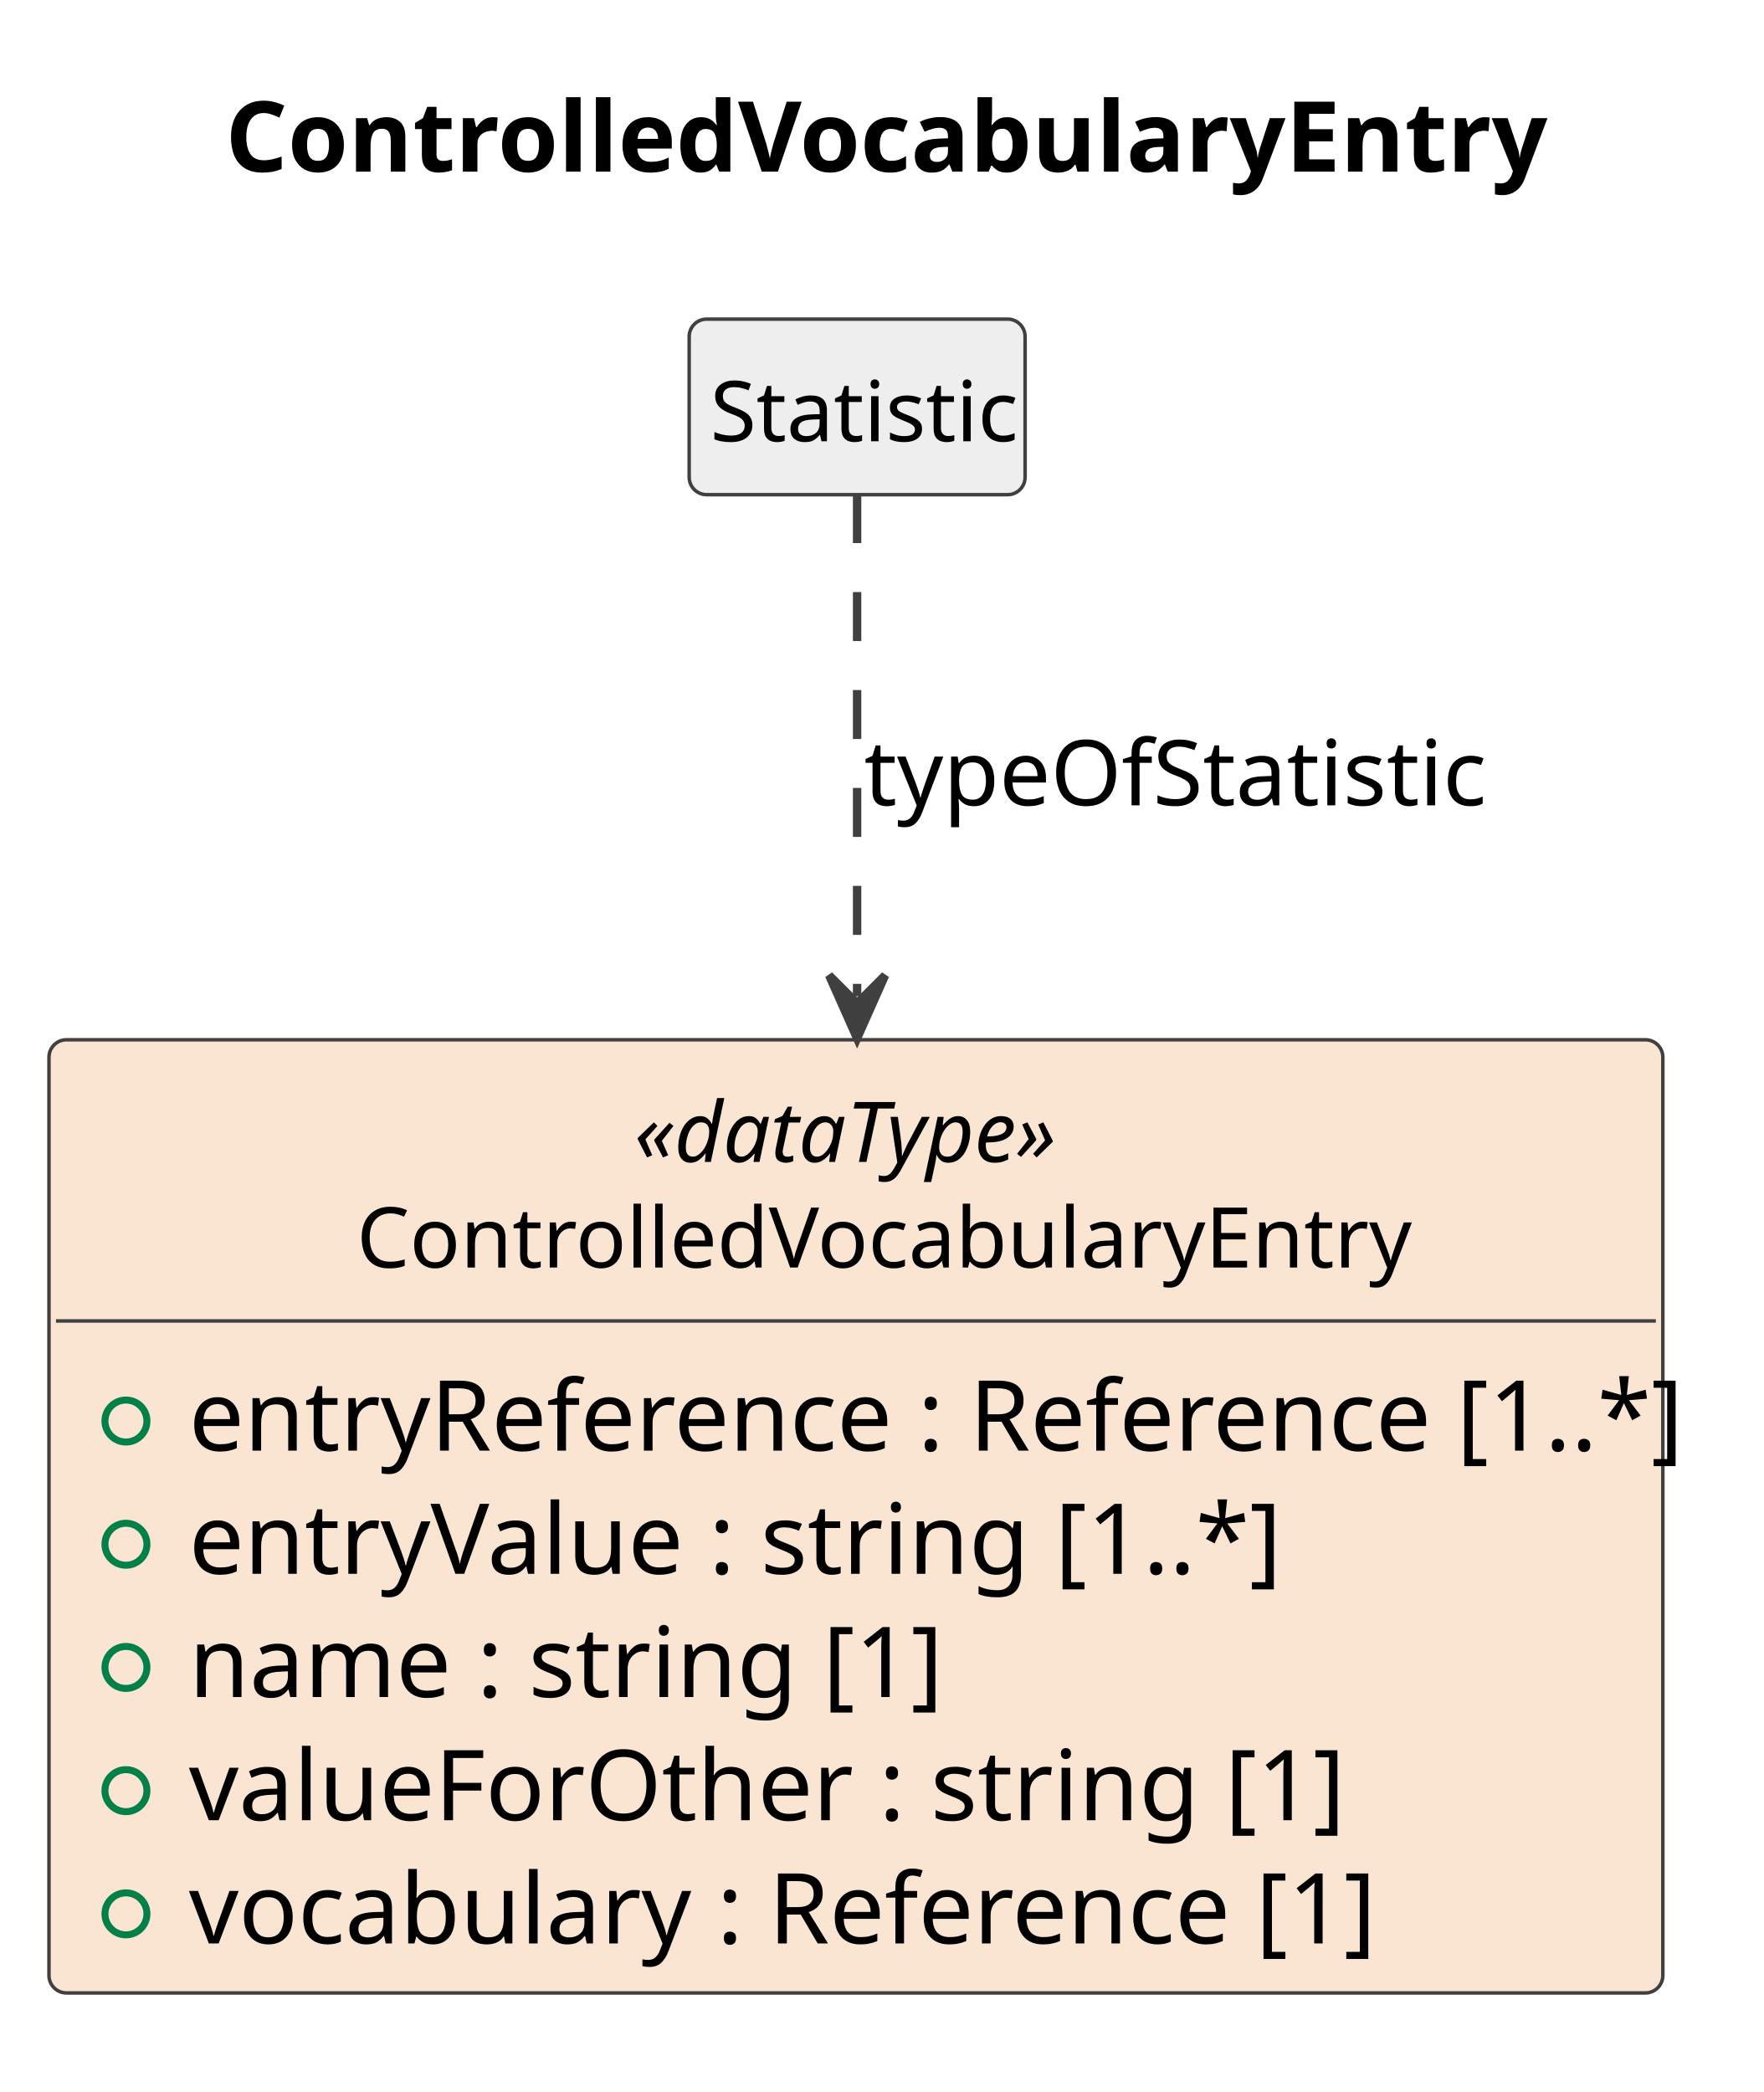
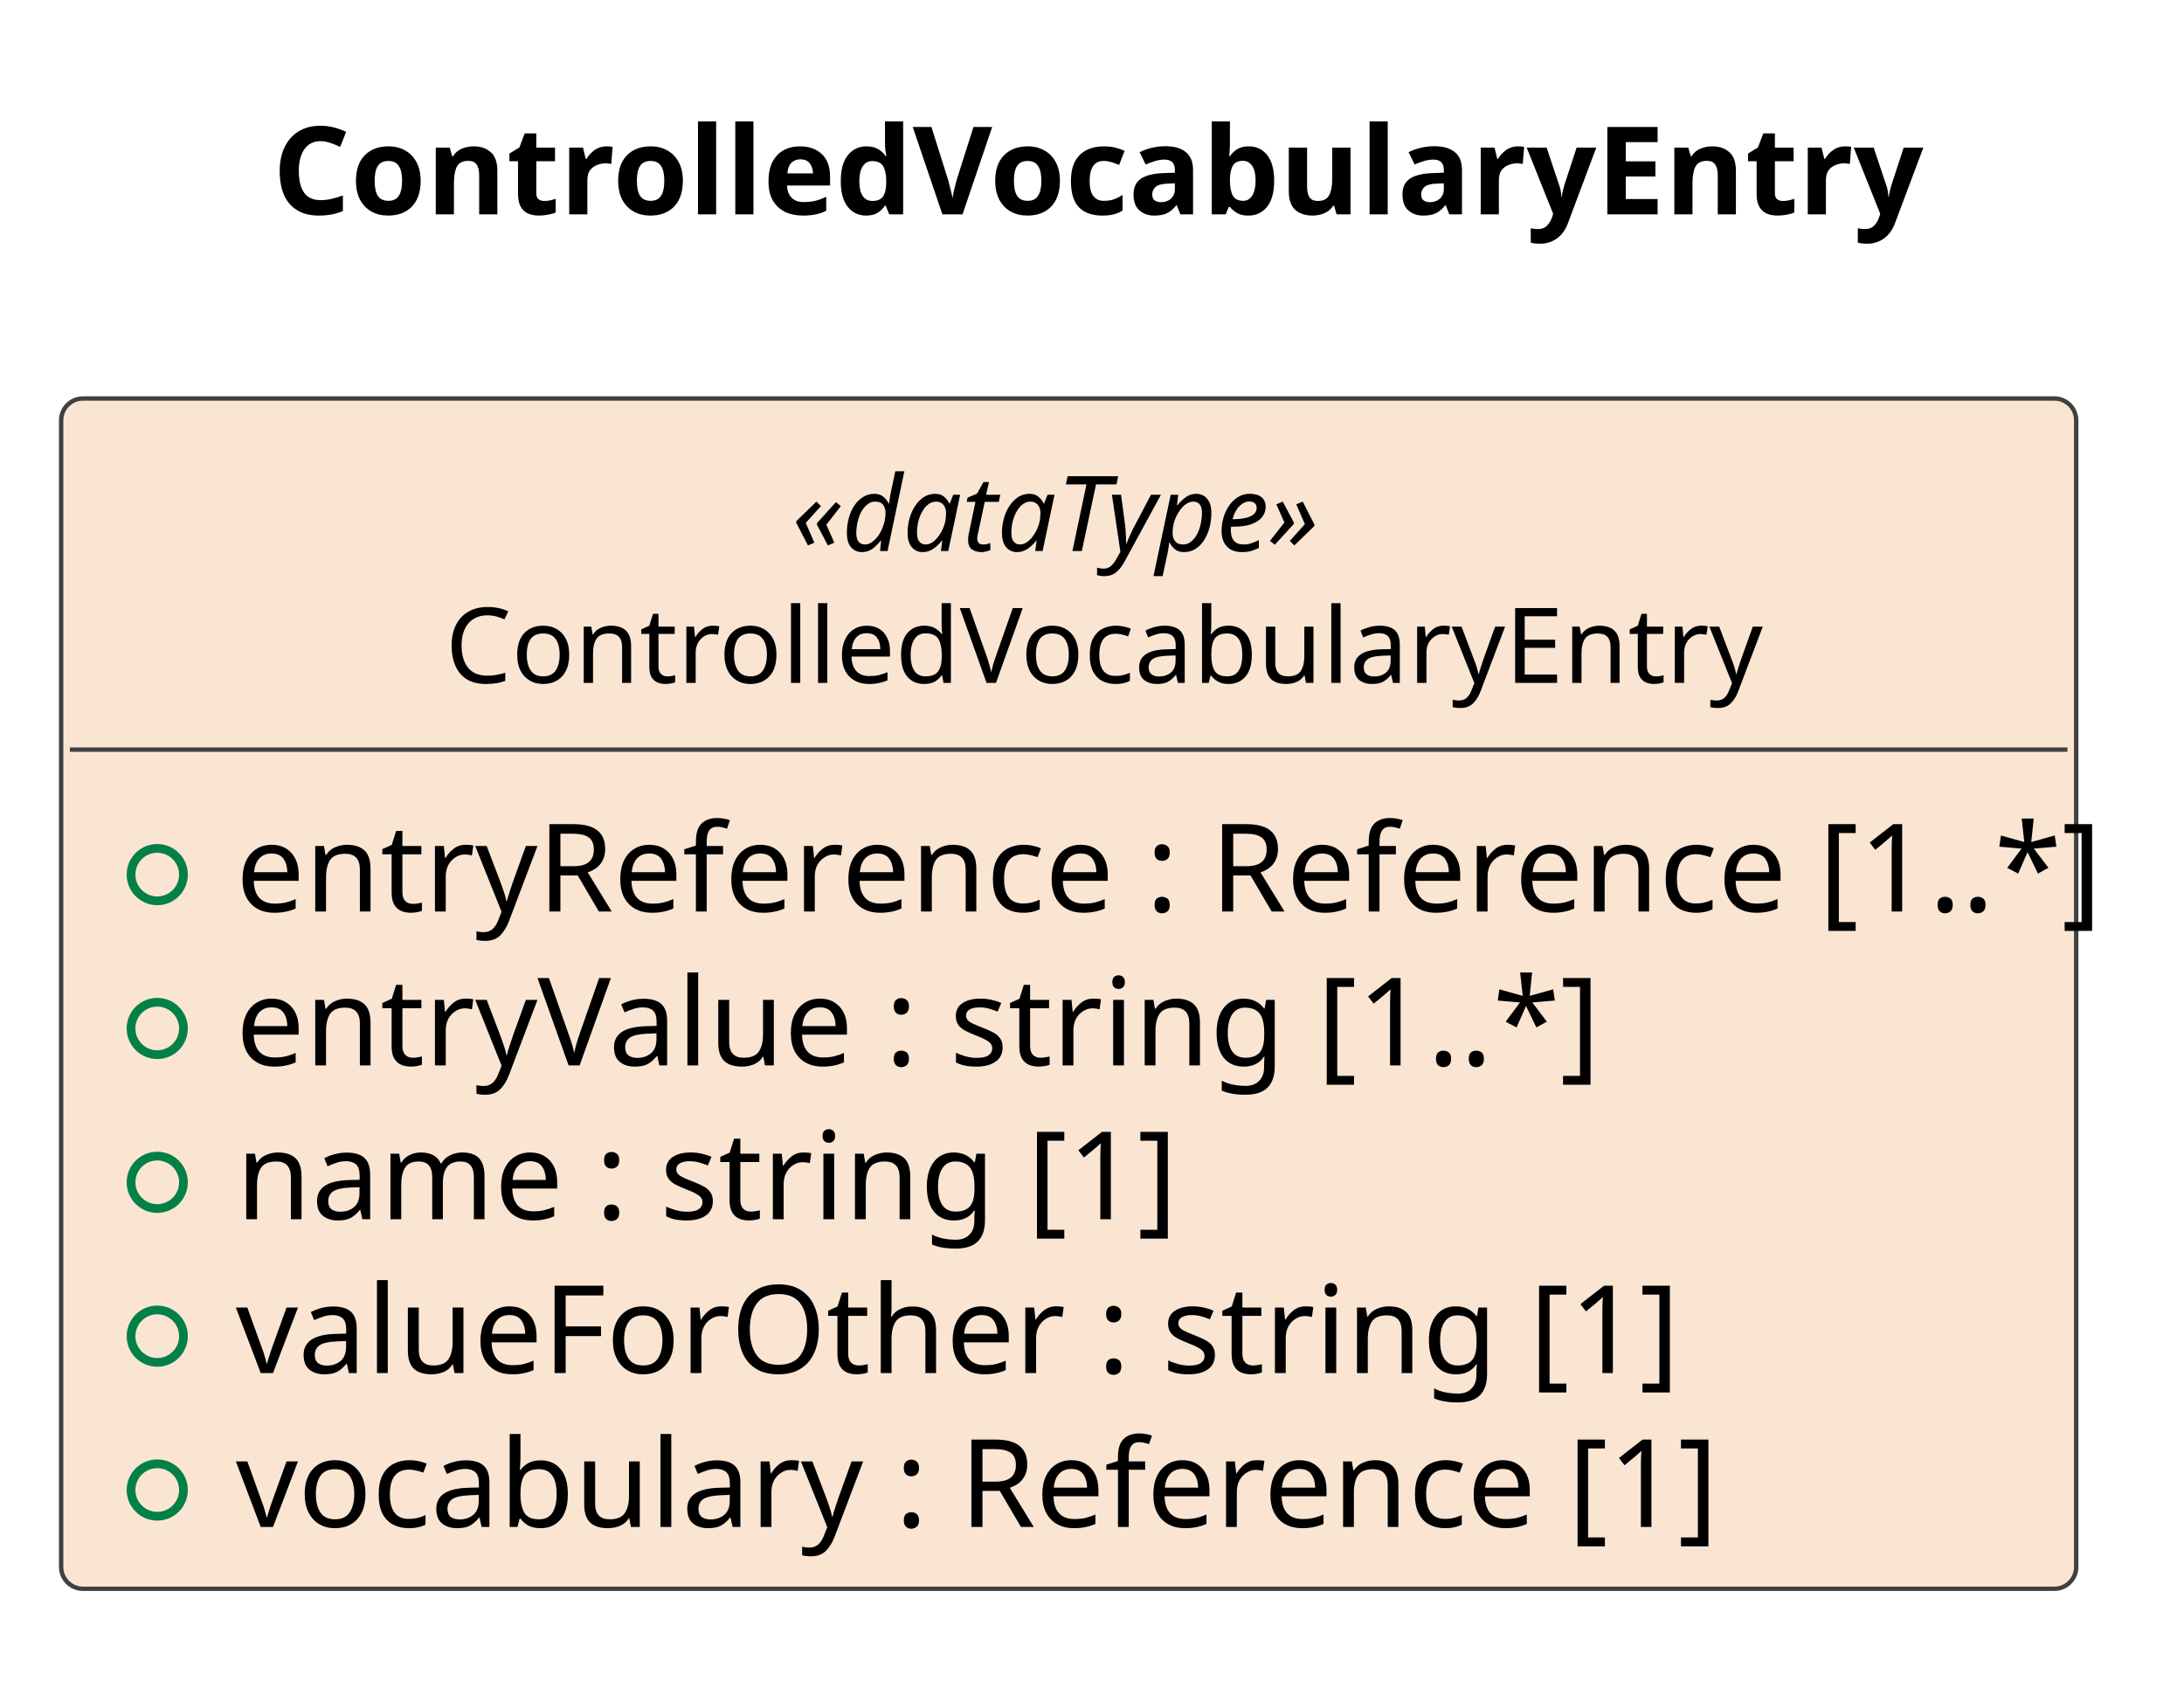
- <svg xmlns="http://www.w3.org/2000/svg" contentStyleType="text/css" data-diagram-type="CLASS" height="299px" preserveAspectRatio="none" style="width:252px;height:299px;background:#FFFFFF;" version="1.1" viewBox="0 0 252 299" width="252px" zoomAndPan="magnify">
+ <svg xmlns="http://www.w3.org/2000/svg" contentStyleType="text/css" data-diagram-type="CLASS" height="194px" preserveAspectRatio="none" style="width:250px;height:194px;background:#FFFFFF;" version="1.1" viewBox="0 0 250 194" width="250px" zoomAndPan="magnify">
  <defs />
  <g>
    <g class="title" data-source-line="1">
-       <text fill="#000000" font-family="sans-serif" font-size="14" font-weight="700" lengthAdjust="spacing" textLength="181.255" x="32.203" y="24.533">ControlledVocabularyEntry</text>
+       <text fill="#000000" font-family="sans-serif" font-size="14" font-weight="700" lengthAdjust="spacing" textLength="181.255" x="31.203" y="24.533">ControlledVocabularyEntry</text>
    </g>
    <g class="entity" data-qualified-name="ControlledVocabularyEntry" data-source-line="12" id="ent0002">
-       <rect fill="#FAE5D3" height="136.234" rx="2.5" ry="2.5" style="stroke:#404040;stroke-width:0.5;" width="230.661" x="7" y="148.609" />
-       <text fill="#000000" font-family="sans-serif" font-size="12" font-style="italic" lengthAdjust="spacing" textLength="63.381" x="90.64" y="166.066">«dataType»</text>
-       <text fill="#000000" font-family="sans-serif" font-size="12" lengthAdjust="spacing" textLength="142.74" x="50.96" y="181.16">ControlledVocabularyEntry</text>
-       <line style="stroke:#404040;stroke-width:0.5;" x1="8" x2="236.661" y1="188.797" y2="188.797" />
+       <rect fill="#FAE5D3" height="136.234" rx="2.5" ry="2.5" style="stroke:#404040;stroke-width:0.5;" width="230.661" x="7" y="45.609" />
+       <text fill="#000000" font-family="sans-serif" font-size="12" font-style="italic" lengthAdjust="spacing" textLength="63.381" x="90.64" y="63.066">«dataType»</text>
+       <text fill="#000000" font-family="sans-serif" font-size="12" lengthAdjust="spacing" textLength="142.74" x="50.96" y="78.16">ControlledVocabularyEntry</text>
+       <line style="stroke:#404040;stroke-width:0.5;" x1="8" x2="236.661" y1="85.797" y2="85.797" />
      <g data-visibility-modifier="PUBLIC_FIELD">
-         <ellipse cx="18" cy="203.102" fill="none" rx="3" ry="3" style="stroke:#038048;stroke-width:1;" />
+         <ellipse cx="18" cy="100.102" fill="none" rx="3" ry="3" style="stroke:#038048;stroke-width:1;" />
      </g>
-       <text fill="#000000" font-family="sans-serif" font-size="14" lengthAdjust="spacing" textLength="204.661" x="27" y="207.33">entryReference : Reference [1..*]</text>
+       <text fill="#000000" font-family="sans-serif" font-size="14" lengthAdjust="spacing" textLength="204.661" x="27" y="104.33">entryReference : Reference [1..*]</text>
      <g data-visibility-modifier="PUBLIC_FIELD">
-         <ellipse cx="18" cy="220.711" fill="none" rx="3" ry="3" style="stroke:#038048;stroke-width:1;" />
+         <ellipse cx="18" cy="117.711" fill="none" rx="3" ry="3" style="stroke:#038048;stroke-width:1;" />
      </g>
-       <text fill="#000000" font-family="sans-serif" font-size="14" lengthAdjust="spacing" textLength="145.517" x="27" y="224.94">entryValue : string [1..*]</text>
+       <text fill="#000000" font-family="sans-serif" font-size="14" lengthAdjust="spacing" textLength="145.517" x="27" y="121.939">entryValue : string [1..*]</text>
      <g data-visibility-modifier="PUBLIC_FIELD">
-         <ellipse cx="18" cy="238.32" fill="none" rx="3" ry="3" style="stroke:#038048;stroke-width:1;" />
+         <ellipse cx="18" cy="135.32" fill="none" rx="3" ry="3" style="stroke:#038048;stroke-width:1;" />
      </g>
-       <text fill="#000000" font-family="sans-serif" font-size="14" lengthAdjust="spacing" textLength="100.379" x="27" y="242.549">name : string [1]</text>
+       <text fill="#000000" font-family="sans-serif" font-size="14" lengthAdjust="spacing" textLength="100.379" x="27" y="139.549">name : string [1]</text>
      <g data-visibility-modifier="PUBLIC_FIELD">
-         <ellipse cx="18" cy="255.93" fill="none" rx="3" ry="3" style="stroke:#038048;stroke-width:1;" />
+         <ellipse cx="18" cy="152.93" fill="none" rx="3" ry="3" style="stroke:#038048;stroke-width:1;" />
      </g>
-       <text fill="#000000" font-family="sans-serif" font-size="14" lengthAdjust="spacing" textLength="154.841" x="27" y="260.158">valueForOther : string [1]</text>
+       <text fill="#000000" font-family="sans-serif" font-size="14" lengthAdjust="spacing" textLength="154.841" x="27" y="157.158">valueForOther : string [1]</text>
      <g data-visibility-modifier="PUBLIC_FIELD">
-         <ellipse cx="18" cy="273.539" fill="none" rx="3" ry="3" style="stroke:#038048;stroke-width:1;" />
+         <ellipse cx="18" cy="170.539" fill="none" rx="3" ry="3" style="stroke:#038048;stroke-width:1;" />
      </g>
-       <text fill="#000000" font-family="sans-serif" font-size="14" lengthAdjust="spacing" textLength="163.42" x="27" y="277.768">vocabulary : Reference [1]</text>
-     </g>
-     <g class="entity" data-qualified-name="Statistic" data-source-line="19" id="ent0003">
-       <rect fill="#EEEEEE" height="25.094" rx="2.5" ry="2.5" style="stroke:#404040;stroke-width:0.5;" width="48.012" x="98.5" y="45.609" />
-       <text fill="#000000" font-family="sans-serif" font-size="12" lengthAdjust="spacing" textLength="42.012" x="101.5" y="63.066">Statistic</text>
-     </g>
-     <g class="link" data-entity-1="ent0003" data-entity-2="ent0002" data-link-type="dependency" data-source-line="20" id="lnk4">
-       <path codeLine="20" d="M122.5,70.619 C122.5,87.139 122.5,112.839 122.5,142.399" fill="none" id="Statistic-to-ControlledVocabularyEntry" style="stroke:#404040;stroke-width:1.2;stroke-dasharray:7,7;" />
-       <polygon fill="#404040" points="122.5,148.399,126.5,139.399,122.5,143.399,118.5,139.399,122.5,148.399" style="stroke:#404040;stroke-width:1.2;" />
-       <text fill="#000000" font-family="sans-serif" font-size="13" lengthAdjust="spacing" textLength="83.808" x="123.5" y="115.105">typeOfStatistic</text>
+       <text fill="#000000" font-family="sans-serif" font-size="14" lengthAdjust="spacing" textLength="163.42" x="27" y="174.768">vocabulary : Reference [1]</text>
    </g>
  </g>
</svg>
